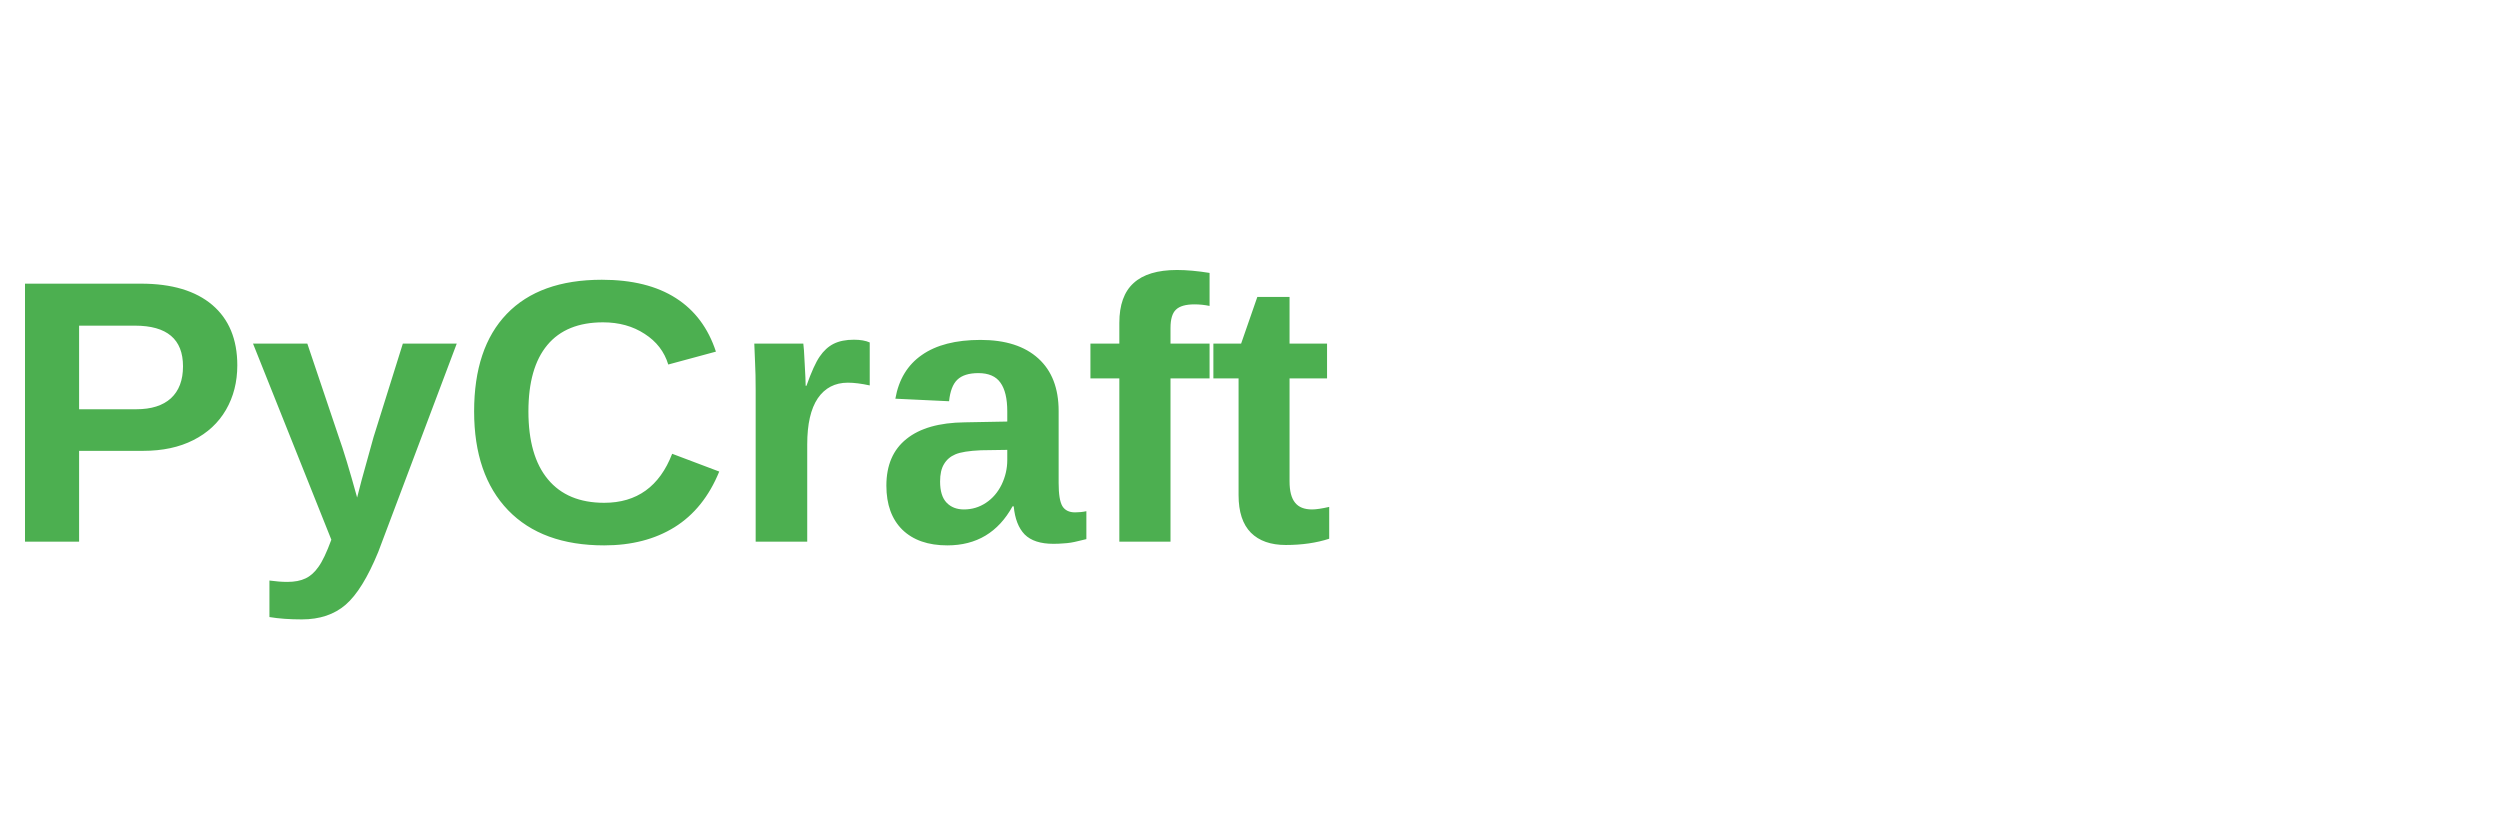
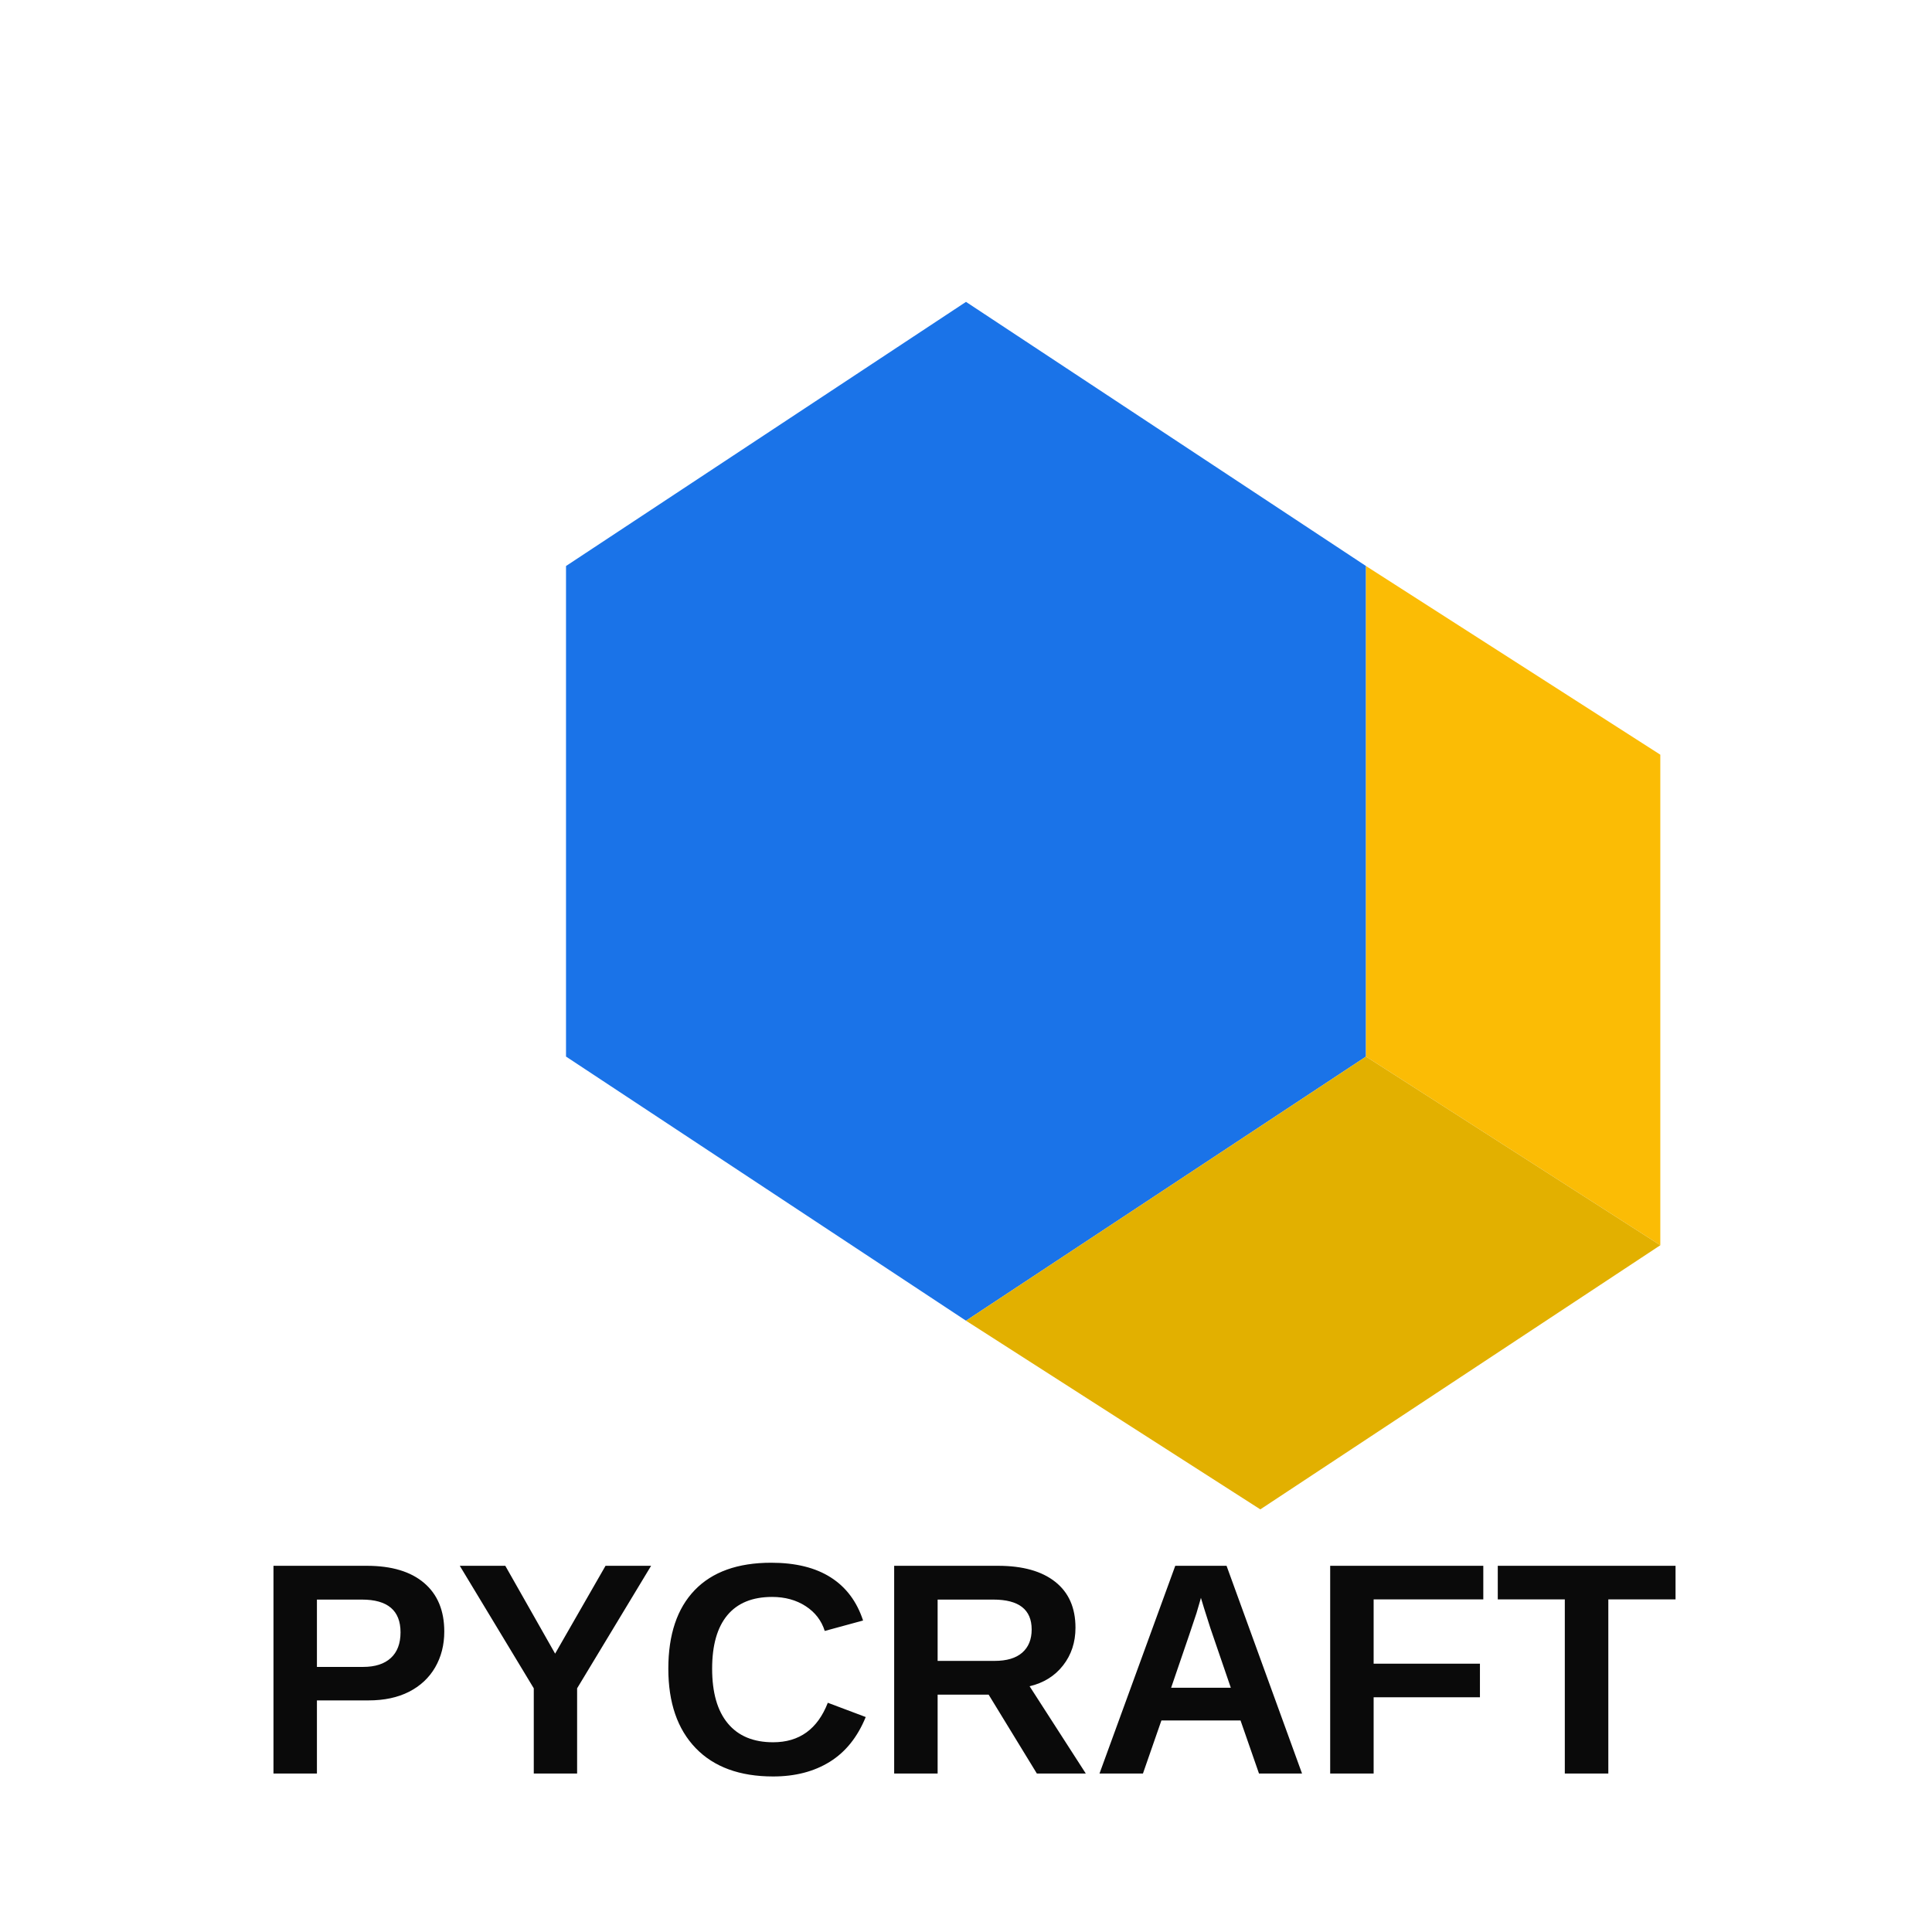
- <svg xmlns="http://www.w3.org/2000/svg" width="120" height="40" viewBox="0 0 200 40">
-   <text x="0" y="30" font-family="Arial, sans-serif" font-size="30" font-weight="bold" fill="#4CAF50">PyCraft</text>
+ <svg xmlns="http://www.w3.org/2000/svg" viewBox="0 0 512 512">
+   <path d="M150 150 L256 80 L362 150 L362 280 L256 350 L150 280 Z" fill="#1a73e8" />
+   <path d="M362 150 L440 200 L440 330 L362 280 Z" fill="#fbbc05" />
+   <path d="M256 350 L362 280 L440 330 L334 400 Z" fill="#e2b000" />
+   <text x="50%" y="470" text-anchor="middle" font-family="Arial, Helvetica, sans-serif" font-weight="700" font-size="80" fill="#0a0a0a">PYCRAFT</text>
</svg>
